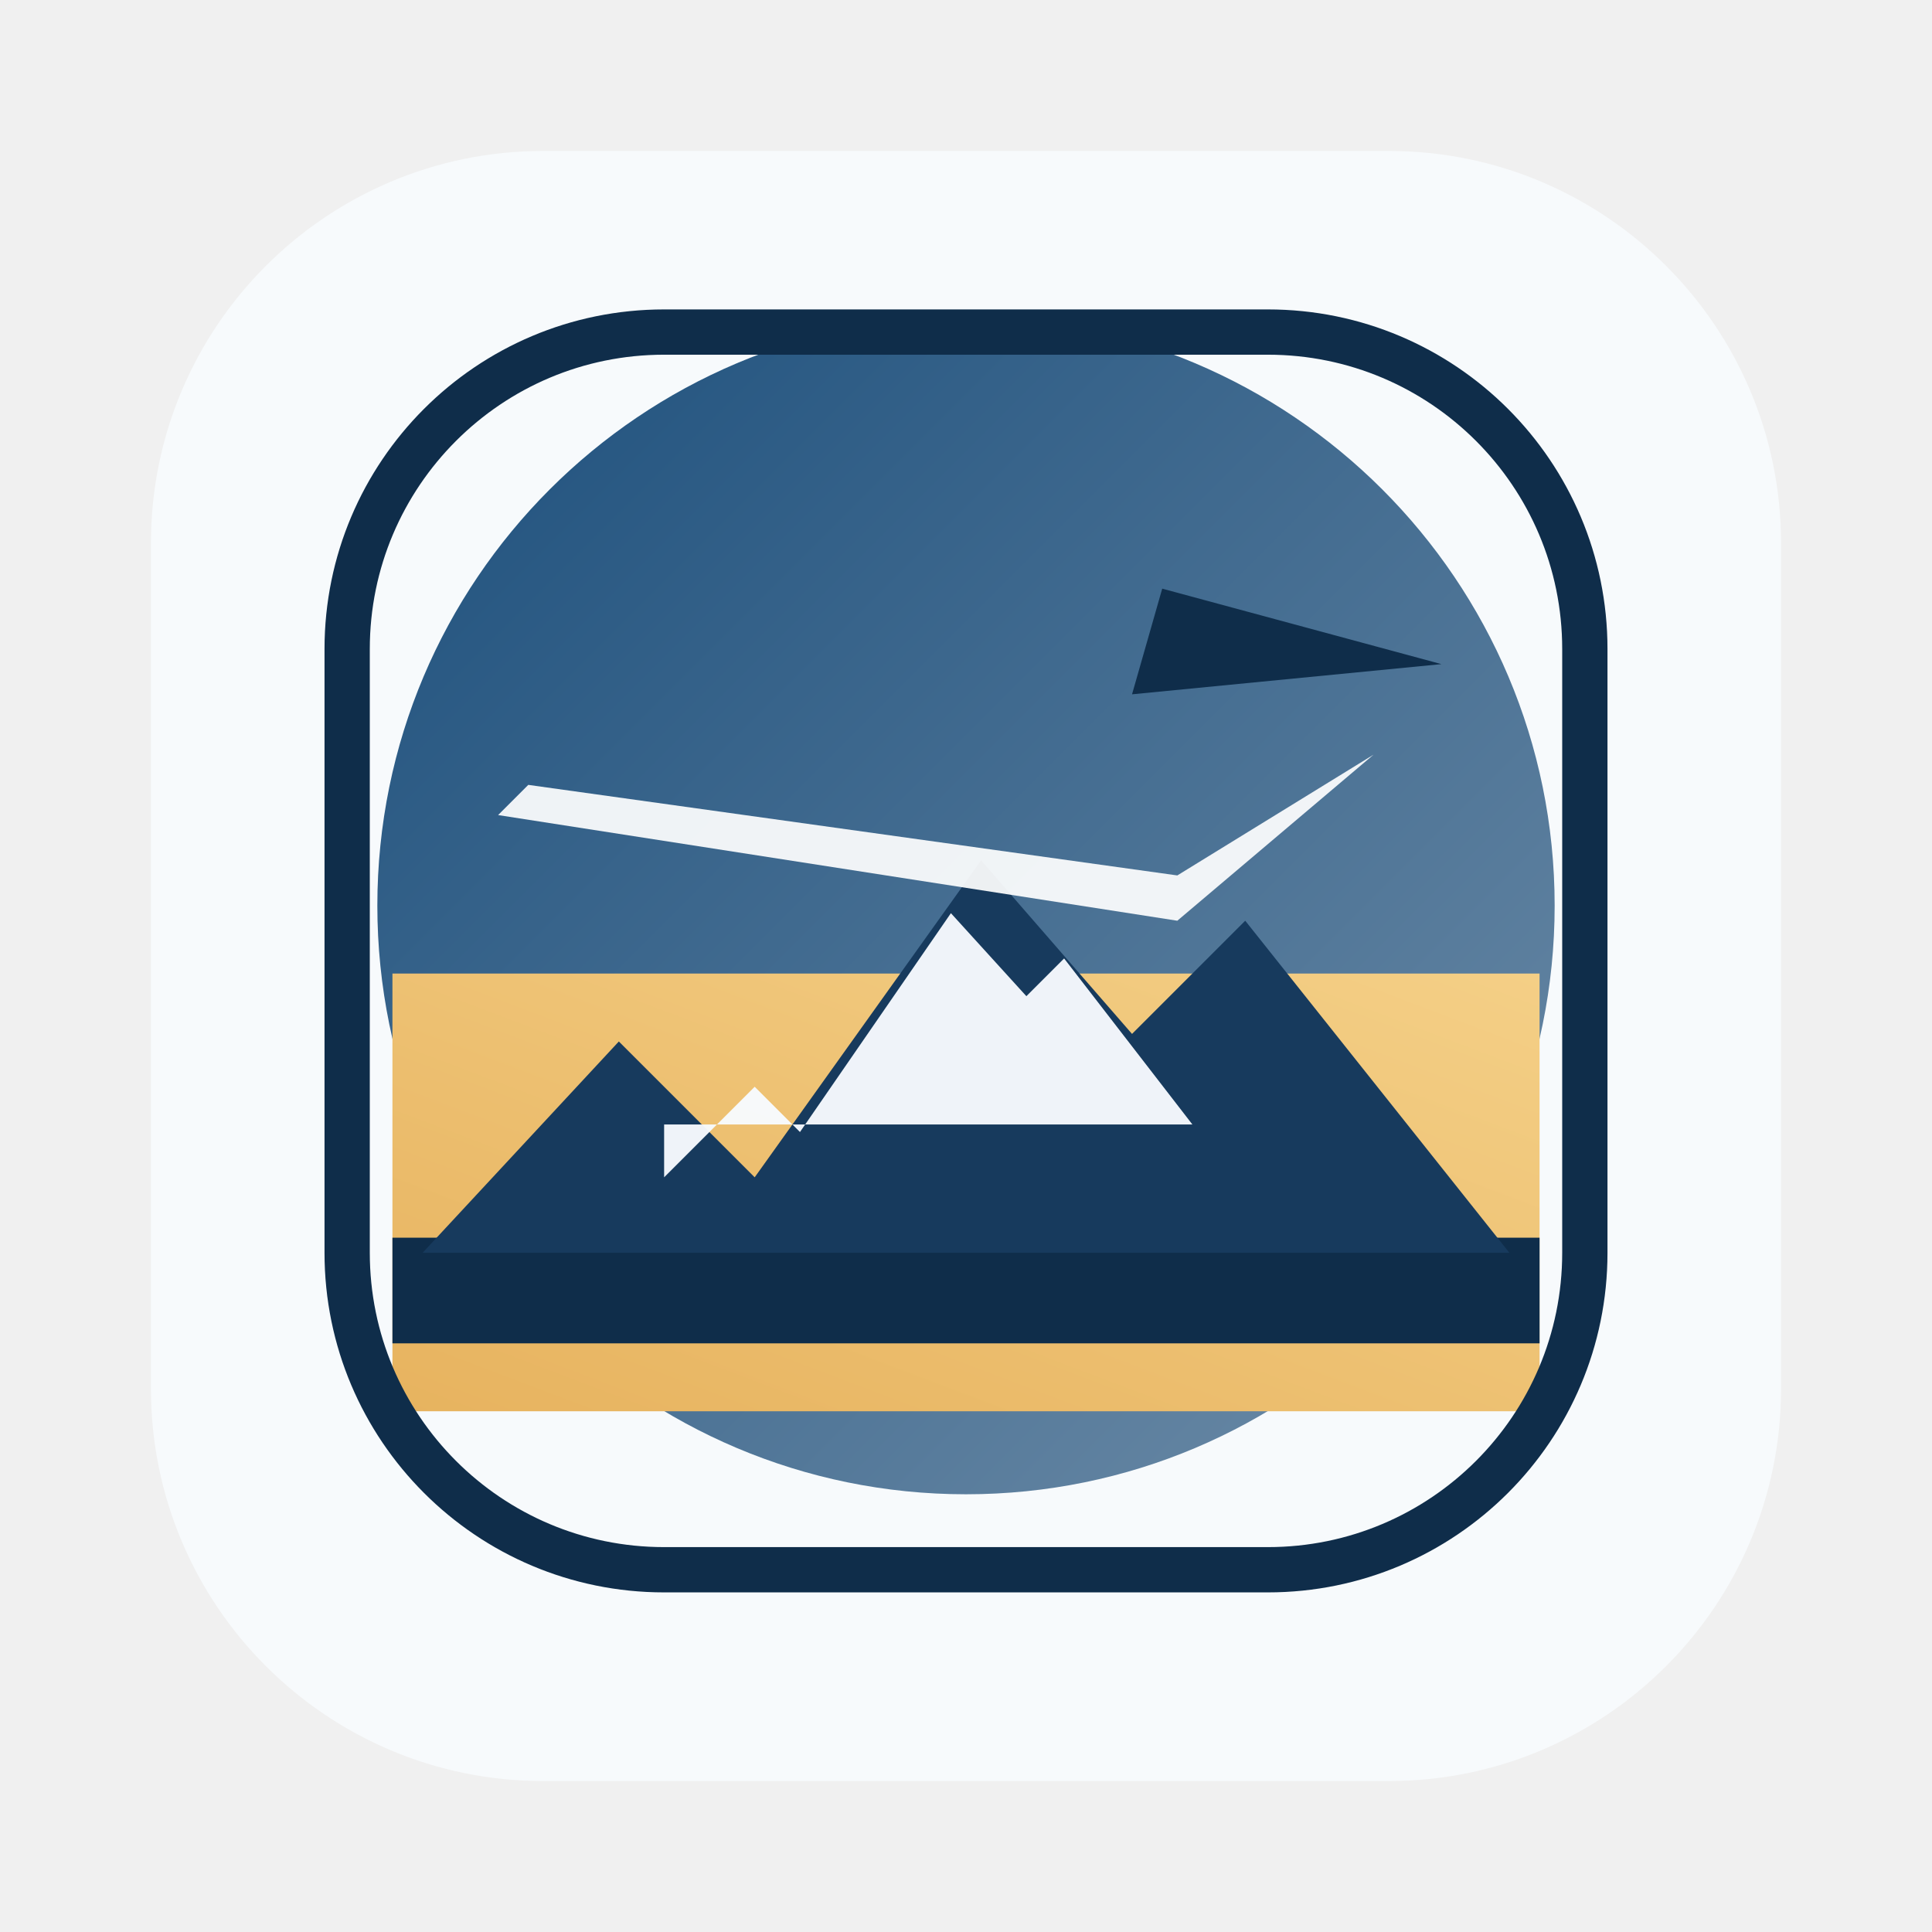
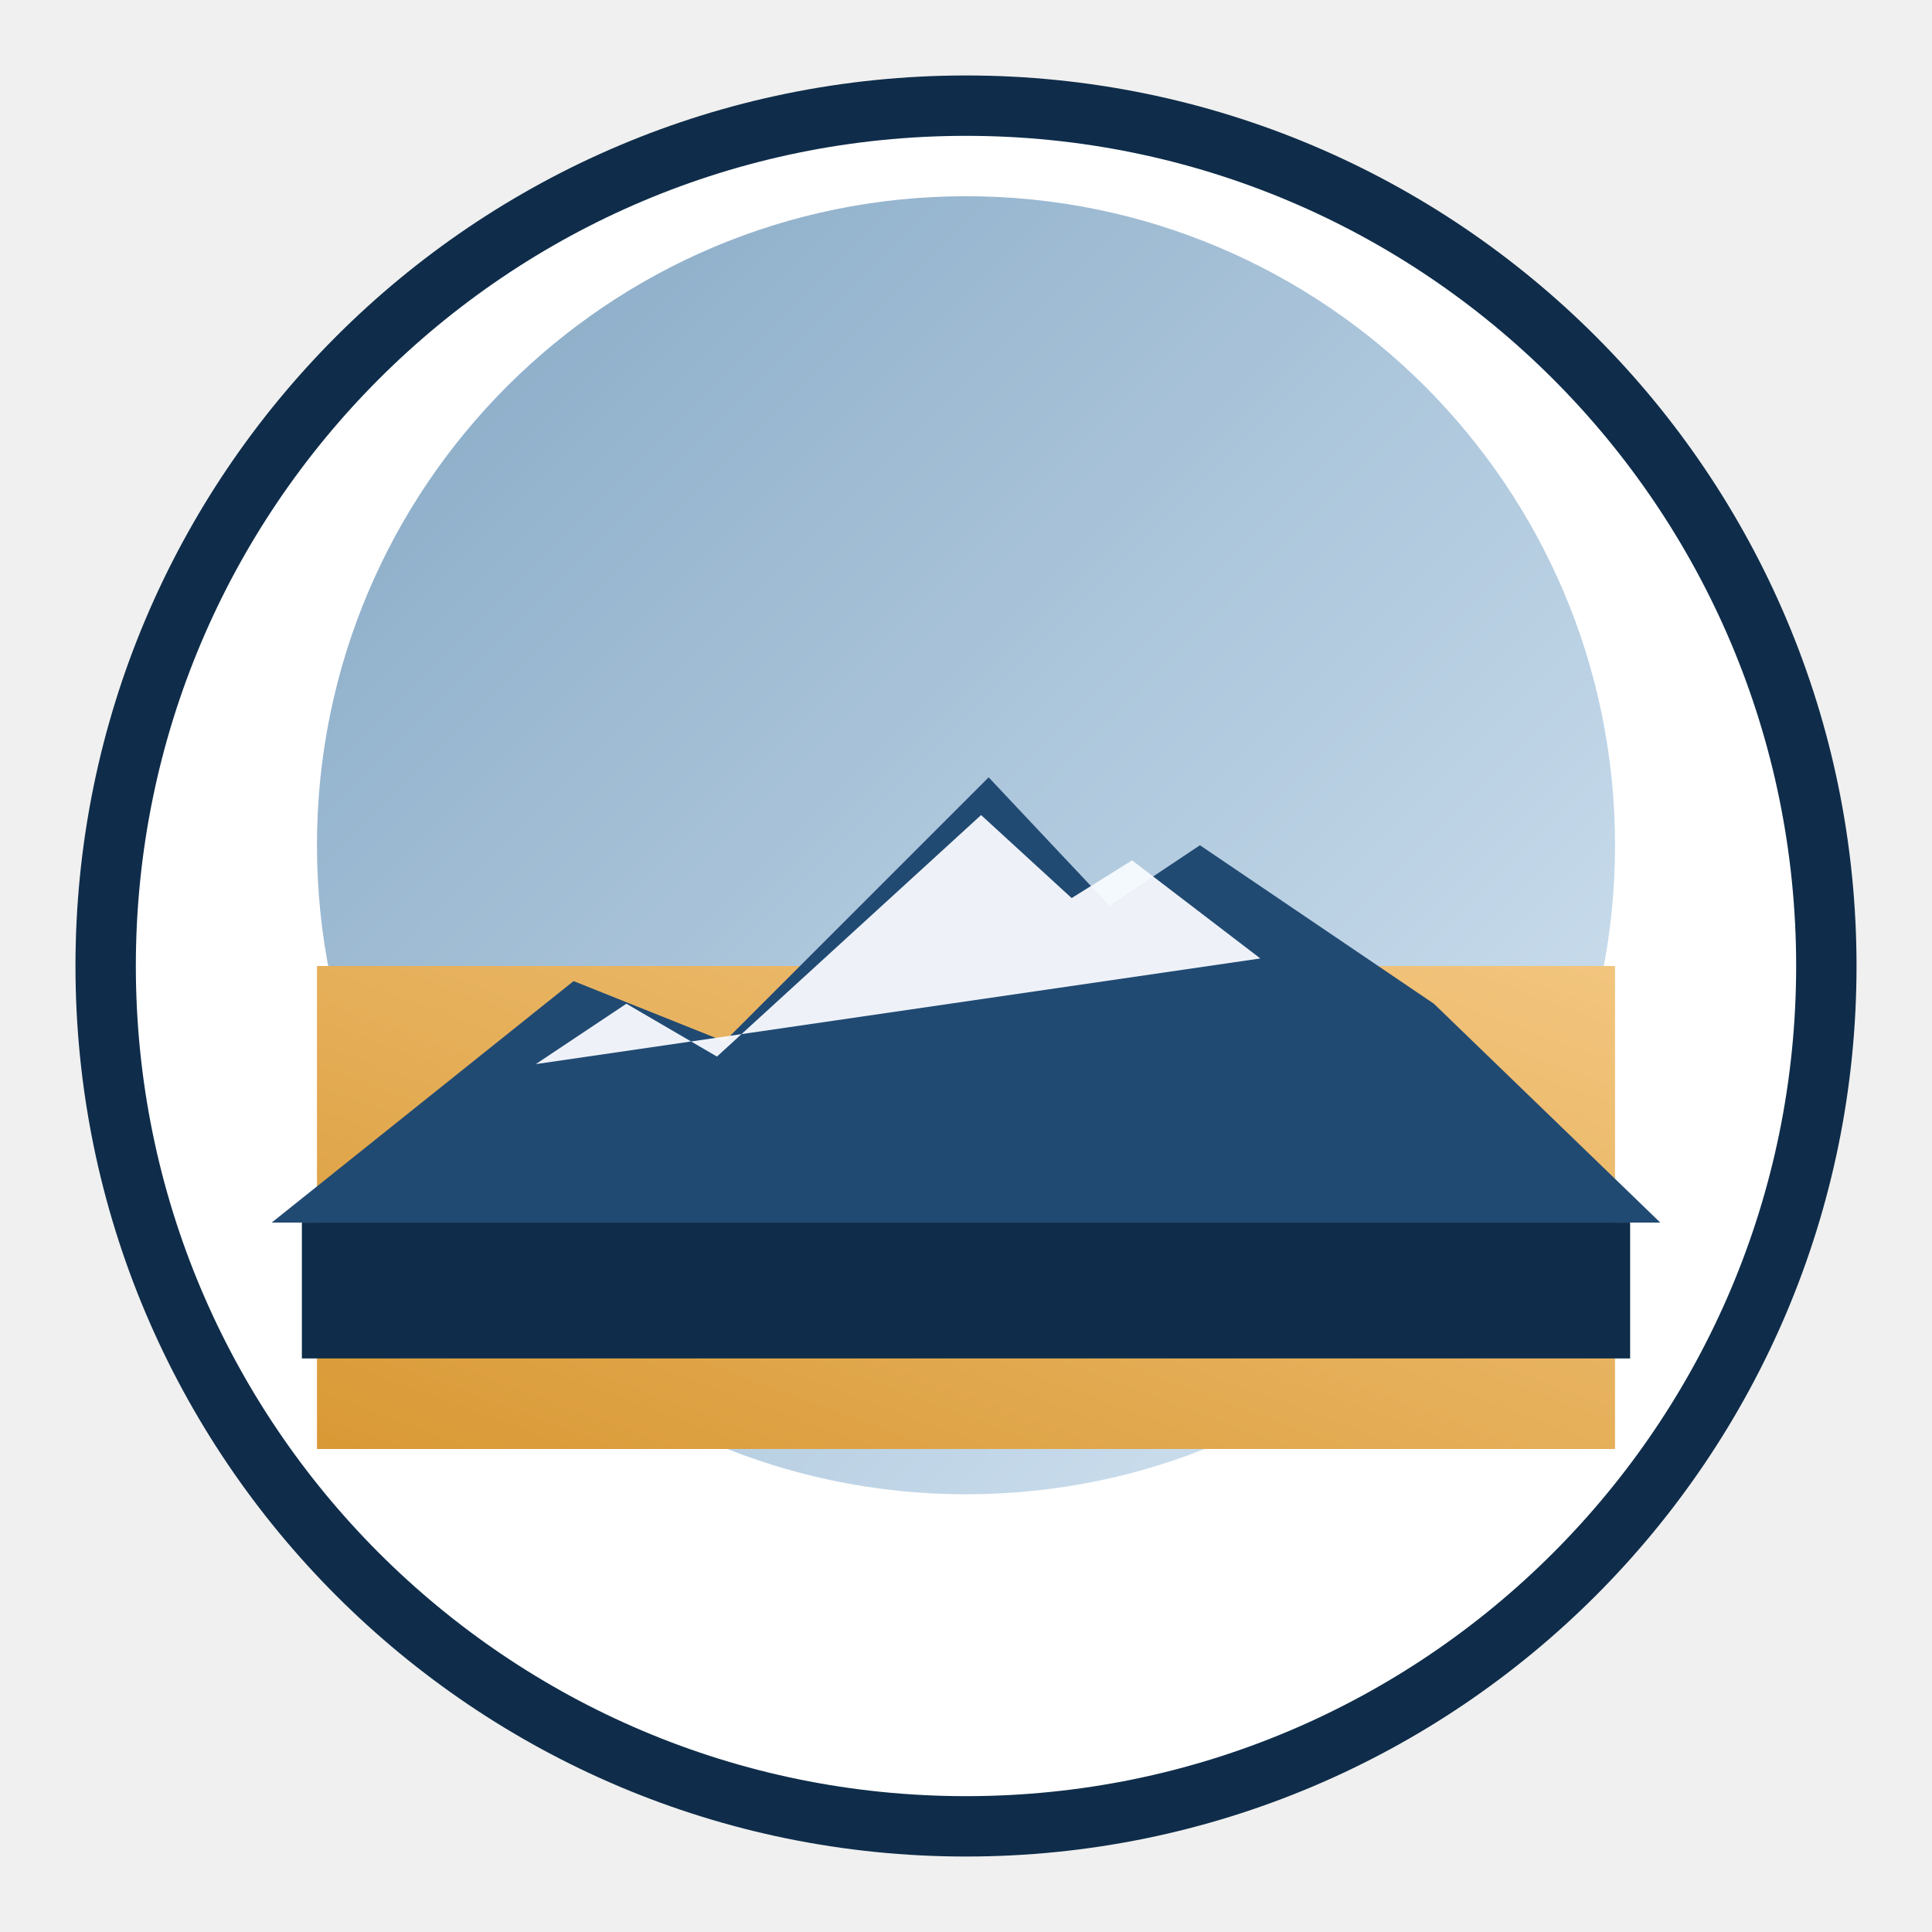
<svg xmlns="http://www.w3.org/2000/svg" viewBox="0 0 256 256" role="img" aria-label="Wasatch Public Strategy logo mark">
  <defs>
-     <linearGradient id="sky" x1="0" y1="0" x2="1" y2="1">
-       <stop offset="0" stop-color="#1c4f7c" />
-       <stop offset="1" stop-color="#6f8da8" />
+     <linearGradient id="wsSky" x1="0" y1="0" x2="1" y2="1">
+       <stop offset="0" stop-color="#84a7c4" />
+       <stop offset="1" stop-color="#d7e7f4" />
    </linearGradient>
-     <linearGradient id="sunset" x1="0" y1="1" x2="1" y2="0">
-       <stop offset="0" stop-color="#e7b35f" />
-       <stop offset="1" stop-color="#f4cf86" />
+     <linearGradient id="wsSun" x1="0" y1="1" x2="1" y2="0">
+       <stop offset="0" stop-color="#d99935" />
+       <stop offset="1" stop-color="#f2c57e" />
    </linearGradient>
  </defs>
-   <rect x="20" y="20" width="216" height="216" rx="52" fill="#f7fafc" />
-   <circle cx="128" cy="120" r="78" fill="url(#sky)" />
-   <path d="M52 129h152v58H52z" fill="url(#sunset)" />
-   <path d="M52 164h152v14H52z" fill="#0f2d4a" />
-   <path d="M56 166l26-28 18 18 30-42 20 23 15-15 35 44z" fill="#173a5d" />
-   <path d="M88 156l12-12 6 6 20-29 10 11 5-5 17 22H88z" fill="#f8fbff" opacity="0.96" />
-   <path d="M70 104l86 12 26-16-26 22-90-14z" fill="#ffffff" opacity="0.92" />
-   <path d="M154 78l37 10-41 4z" fill="#0f2d4a" />
-   <rect x="46" y="44" width="164" height="164" rx="42" fill="none" stroke="#0f2d4a" stroke-width="6" />
+   <circle cx="128" cy="128" r="114" fill="#ffffff" />
+   <circle cx="128" cy="112" r="86" fill="url(#wsSky)" />
+   <path d="M42 128h172v64H42z" fill="url(#wsSun)" />
+   <path d="M36 162l40-32 20 8 35-35 16 17 12-8 31 21 30 29H36z" fill="#214a73" />
+   <path d="M71 141l12-8 12 7 35-32 12 11 8-5 17 13-96 14z" fill="#f8fbff" opacity="0.95" />
+   <path d="M40 162h176v18H40z" fill="#0f2d4a" />
+   <circle cx="128" cy="128" r="114" fill="none" stroke="#0f2d4a" stroke-width="8" />
</svg>
